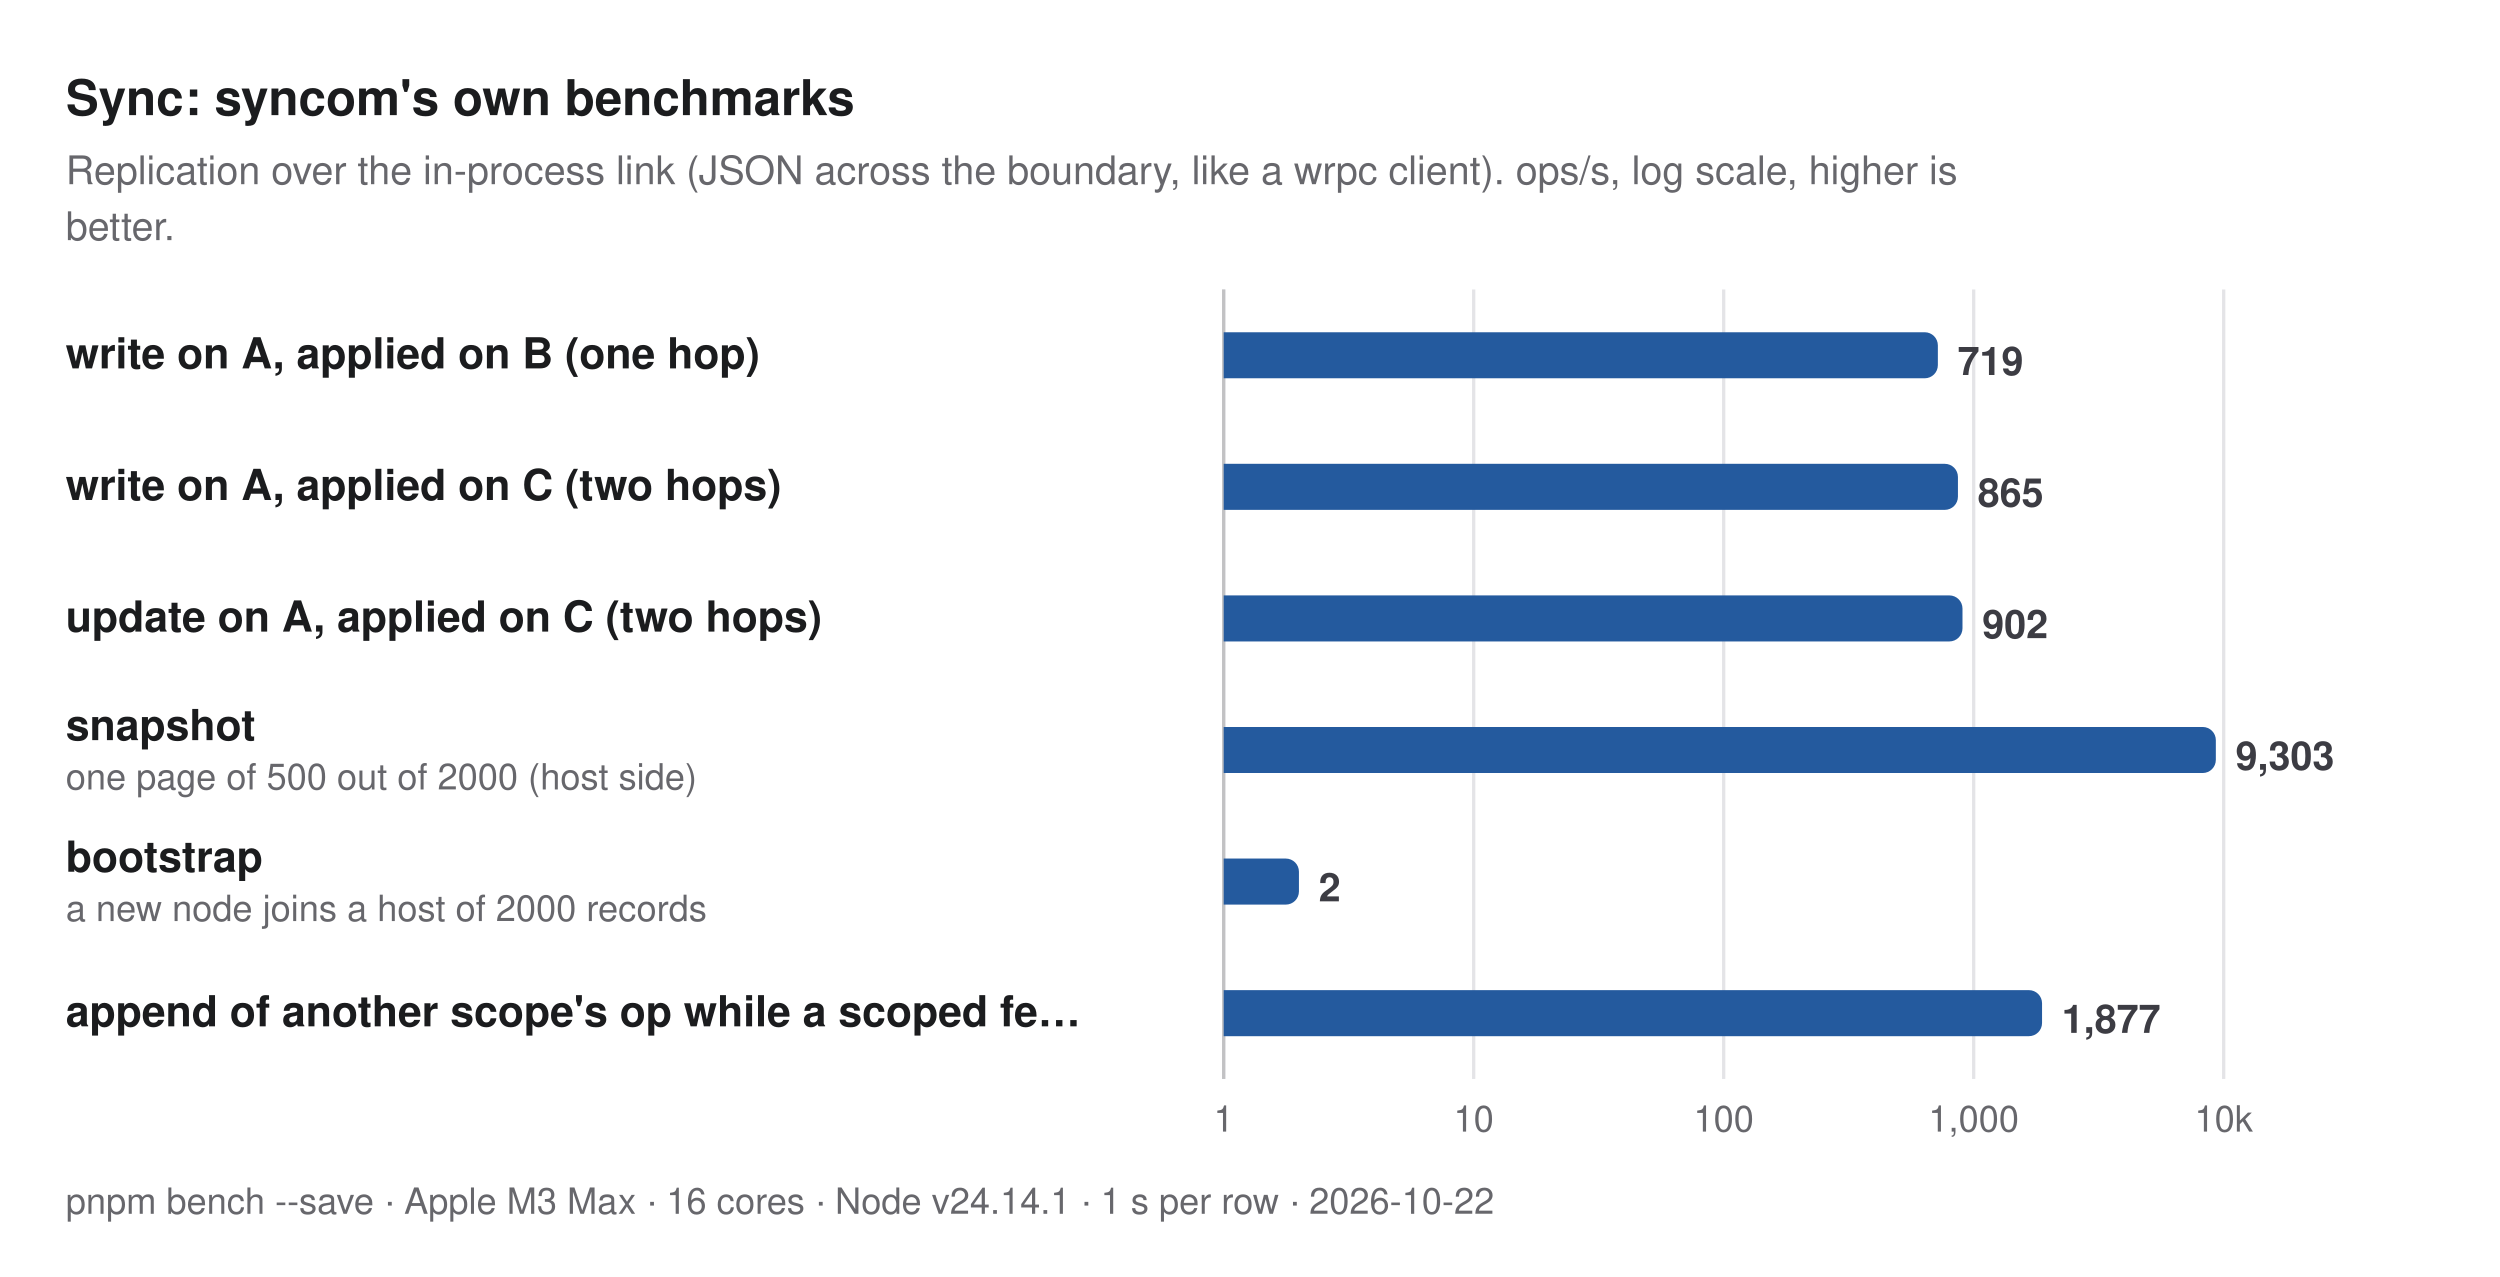
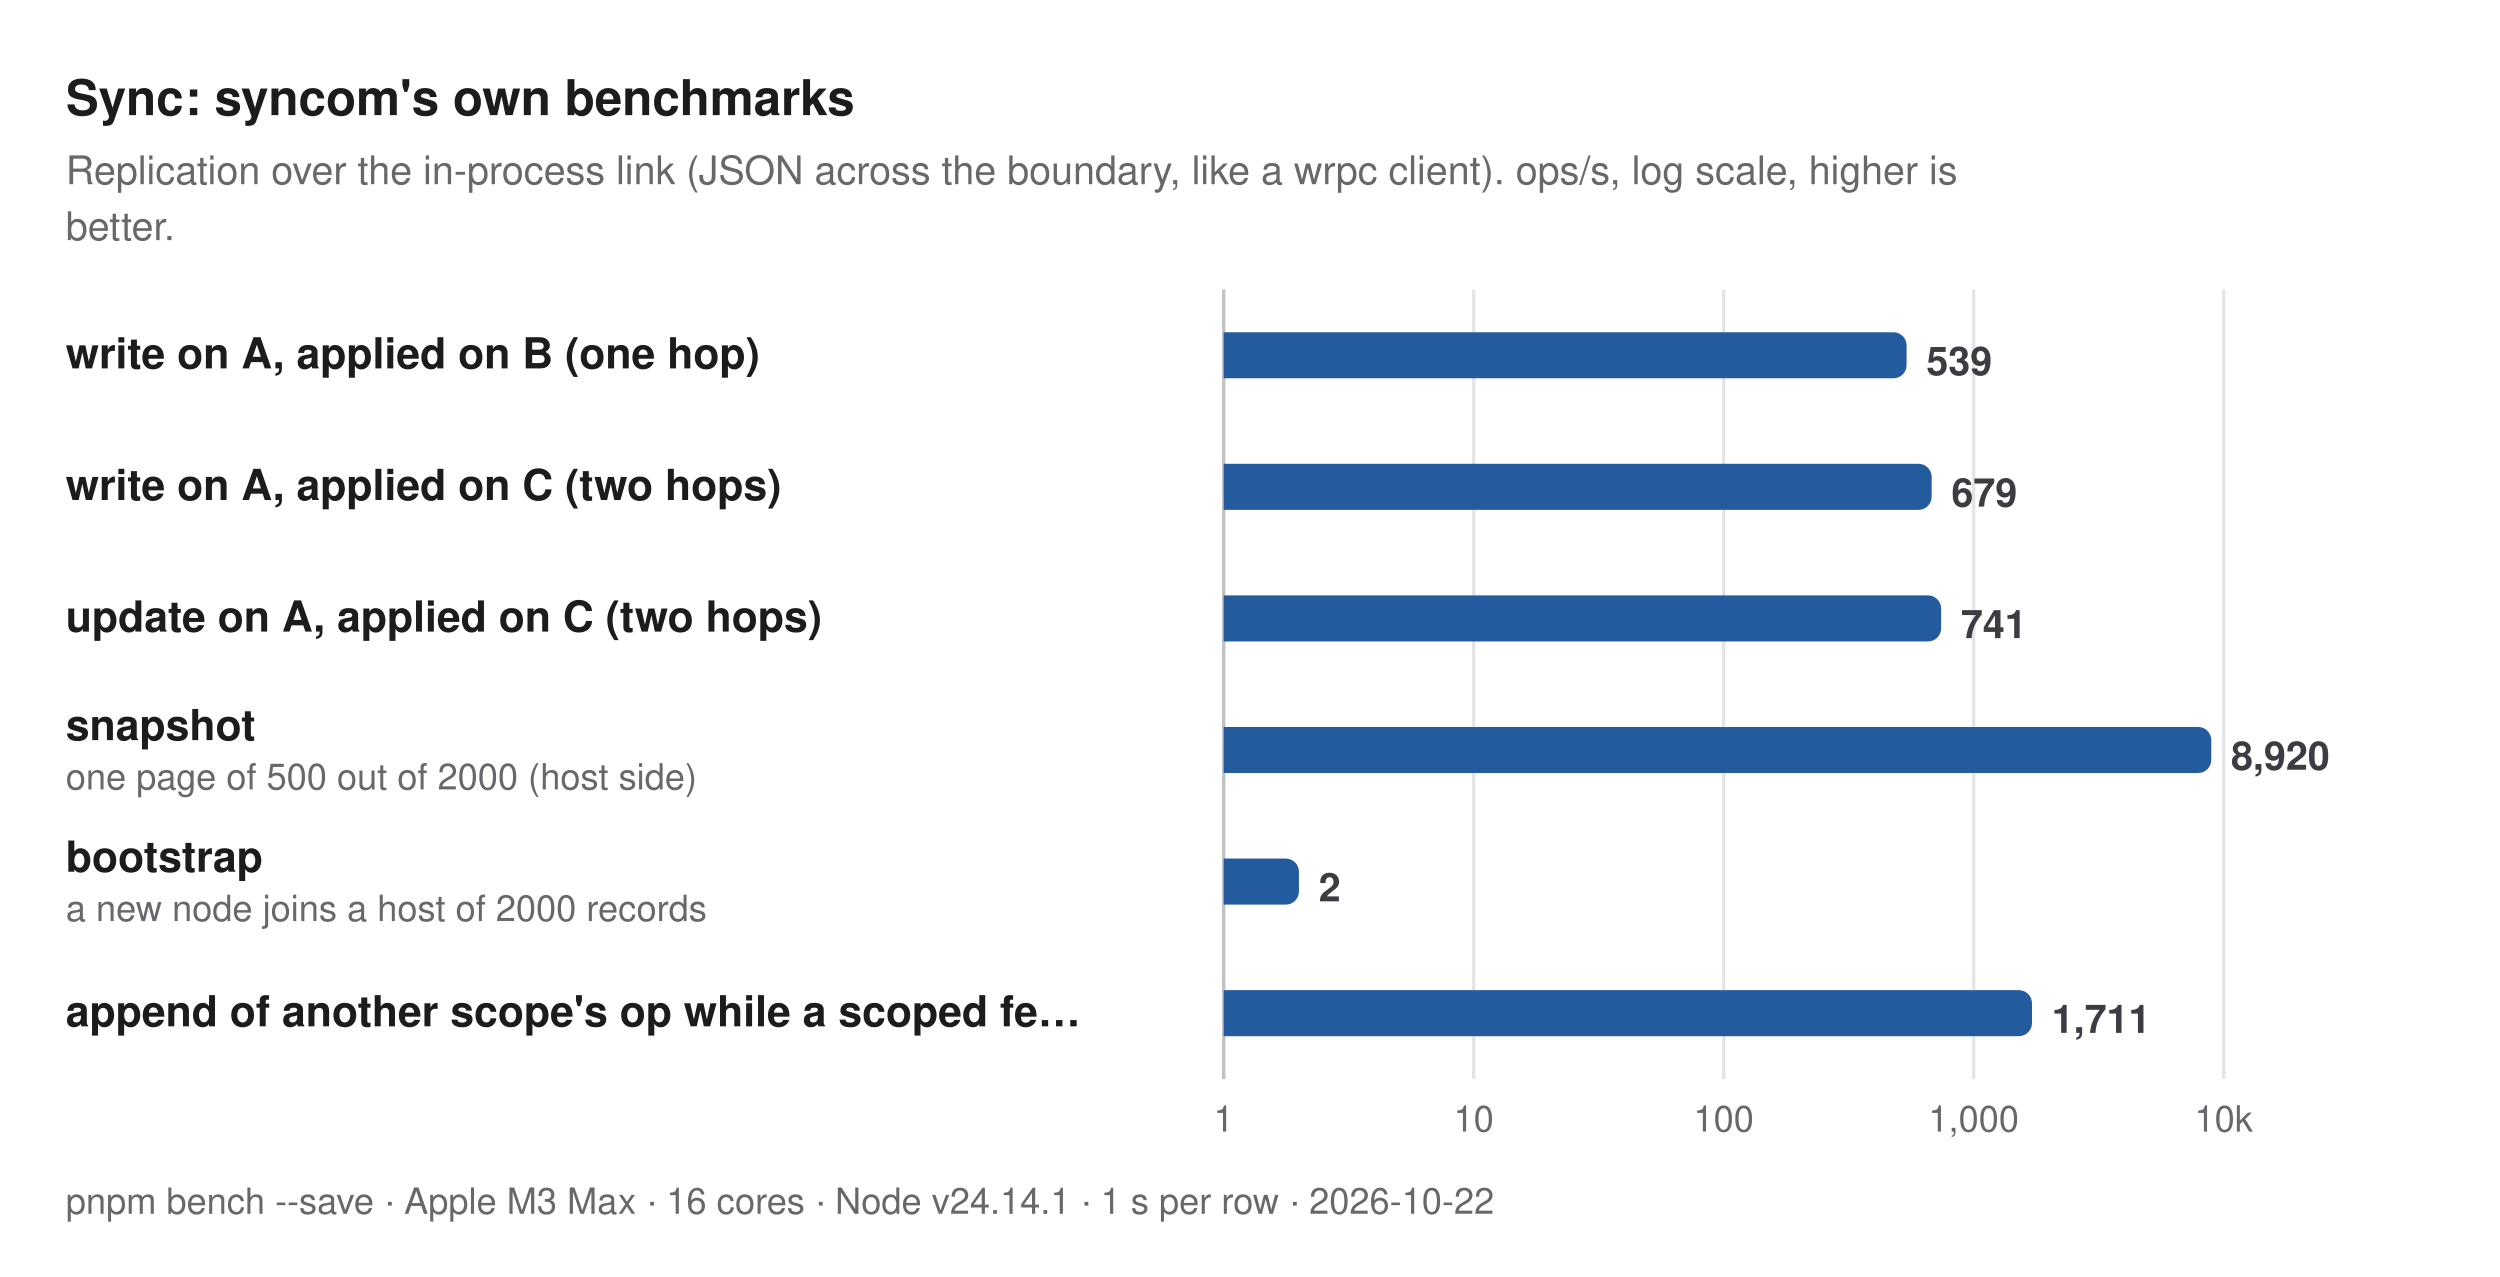
<svg xmlns="http://www.w3.org/2000/svg" width="760" height="388" viewBox="0 0 760 388" role="img" aria-label="Sync: syncom's own benchmarks. Replication over the in-process link (JSON across the boundary, like a wrpc client). ops/s, log scale, higher is better.">
  <style>
  text { font-family: -apple-system, BlinkMacSystemFont, "Segoe UI", Helvetica, Arial, sans-serif; }
  .title { font-size: 15px; font-weight: 700; fill: #1b1c1e; }
  .subtitle, .caption { font-size: 12px; fill: #67676c; }
  .caption { font-size: 11px; }
  .group { font-size: 11px; font-weight: 600; letter-spacing: 0.06em; fill: #67676c; }
  .label { font-size: 13px; font-weight: 600; fill: #1b1c1e; }
  .label.primary, .label.secondary { font-weight: 700; }
  .sublabel { font-size: 11px; fill: #67676c; }
  .value { font-size: 12px; font-weight: 600; fill: #3c3c43; font-variant-numeric: tabular-nums; }
  .value.small { font-size: 10px; }
  .legend { font-size: 11px; fill: #3c3c43; }
  .tick { font-size: 11px; fill: #67676c; font-variant-numeric: tabular-nums; }
  .grid { stroke: #e4e4e7; stroke-width: 1; }
  .axis { stroke: #c2c2c4; stroke-width: 1; }
  .ref { stroke: #67676c; stroke-width: 1; stroke-dasharray: 3 3; }
  .bar { fill: #c4c6cc; }
  .bar.primary { fill: #245a9e; }
  .bar.secondary { fill: #5e9be6; }
  @media (prefers-color-scheme: dark) {
    .title, .label { fill: #dfdfd6; }
    .subtitle, .caption, .group, .sublabel, .tick { fill: #98989f; }
    .value, .legend { fill: #c2c2c4; }
    .grid { stroke: #2e2e32; }
    .axis { stroke: #48484c; }
    .ref { stroke: #98989f; }
    .bar { fill: #46474e; }
    .bar.primary { fill: #8dbcf2; }
    .bar.secondary { fill: #3d7bd0; }
  }
</style>
  <text class="title" x="20" y="35">Sync: syncom's own benchmarks</text>
  <text class="subtitle" x="20" y="56">Replication over the in-process link (JSON across the boundary, like a wrpc client). ops/s, log scale, higher is</text>
  <text class="subtitle" x="20" y="73">better.</text>
  <line class="grid" x1="372" y1="88" x2="372" y2="328" />
  <text class="tick" x="372" y="344" text-anchor="middle">1</text>
  <line class="grid" x1="448" y1="88" x2="448" y2="328" />
  <text class="tick" x="448" y="344" text-anchor="middle">10</text>
  <line class="grid" x1="524" y1="88" x2="524" y2="328" />
  <text class="tick" x="524" y="344" text-anchor="middle">100</text>
  <line class="grid" x1="600" y1="88" x2="600" y2="328" />
  <text class="tick" x="600" y="344" text-anchor="middle">1,000</text>
  <line class="grid" x1="676" y1="88" x2="676" y2="328" />
  <text class="tick" x="676" y="344" text-anchor="middle">10k</text>
  <line class="axis" x1="372" y1="88" x2="372" y2="328" />
  <g>
    <text class="label primary" x="20" y="112">write on A, applied on B (one hop)</text>
-     <path class="bar primary" d="M372,101H585.111A4,4 0 0 1 589.111,105V111A4,4 0 0 1 585.111,115H372Z" />
-     <text class="value" x="595.111" y="114">719</text>
+     <path class="bar primary" d="M372,101H575.601A4,4 0 0 1 579.601,105V111A4,4 0 0 1 575.601,115H372Z" />
+     <text class="value" x="585.601" y="114">539</text>
  </g>
  <g>
    <text class="label primary" x="20" y="152">write on A, applied on C (two hops)</text>
-     <path class="bar primary" d="M372,141H591.213A4,4 0 0 1 595.213,145V151A4,4 0 0 1 591.213,155H372Z" />
-     <text class="value" x="601.213" y="154">865</text>
+     <path class="bar primary" d="M372,141H583.222A4,4 0 0 1 587.222,145V151A4,4 0 0 1 583.222,155H372Z" />
+     <text class="value" x="593.222" y="154">679</text>
  </g>
  <g>
    <text class="label primary" x="20" y="192">update on A, applied on C (two hops)</text>
-     <path class="bar primary" d="M372,181H592.596A4,4 0 0 1 596.596,185V191A4,4 0 0 1 592.596,195H372Z" />
-     <text class="value" x="602.596" y="194">902</text>
+     <path class="bar primary" d="M372,181H586.106A4,4 0 0 1 590.106,185V191A4,4 0 0 1 586.106,195H372Z" />
+     <text class="value" x="596.106" y="194">741</text>
  </g>
  <g>
    <text class="label primary" x="20" y="225">snapshot</text>
    <text class="sublabel" x="20" y="240">one page of 500 out of 2000 (host side)</text>
-     <path class="bar primary" d="M372,221H669.615A4,4 0 0 1 673.615,225V231A4,4 0 0 1 669.615,235H372Z" />
-     <text class="value" x="679.615" y="234">9,303</text>
+     <path class="bar primary" d="M372,221H668.228A4,4 0 0 1 672.228,225V231A4,4 0 0 1 668.228,235H372Z" />
+     <text class="value" x="678.228" y="234">8,920</text>
  </g>
  <g>
    <text class="label primary" x="20" y="265">bootstrap</text>
    <text class="sublabel" x="20" y="280">a new node joins a host of 2000 records</text>
    <path class="bar primary" d="M372,261H390.878A4,4 0 0 1 394.878,265V271A4,4 0 0 1 390.878,275H372Z" />
    <text class="value" x="400.878" y="274">2</text>
  </g>
  <g>
    <text class="label primary" x="20" y="312">append of another scope's op while a scoped fe…</text>
-     <path class="bar primary" d="M372,301H616.783A4,4 0 0 1 620.783,305V311A4,4 0 0 1 616.783,315H372Z" />
-     <text class="value" x="626.783" y="314">1,877</text>
+     <path class="bar primary" d="M372,301H613.727A4,4 0 0 1 617.727,305V311A4,4 0 0 1 613.727,315H372Z" />
+     <text class="value" x="623.727" y="314">1,711</text>
  </g>
  <text class="caption" x="20" y="369">pnpm bench --save · Apple M3 Max · 16 cores · Node v24.14.1 · 1 s per row · 2026-10-22</text>
</svg>
